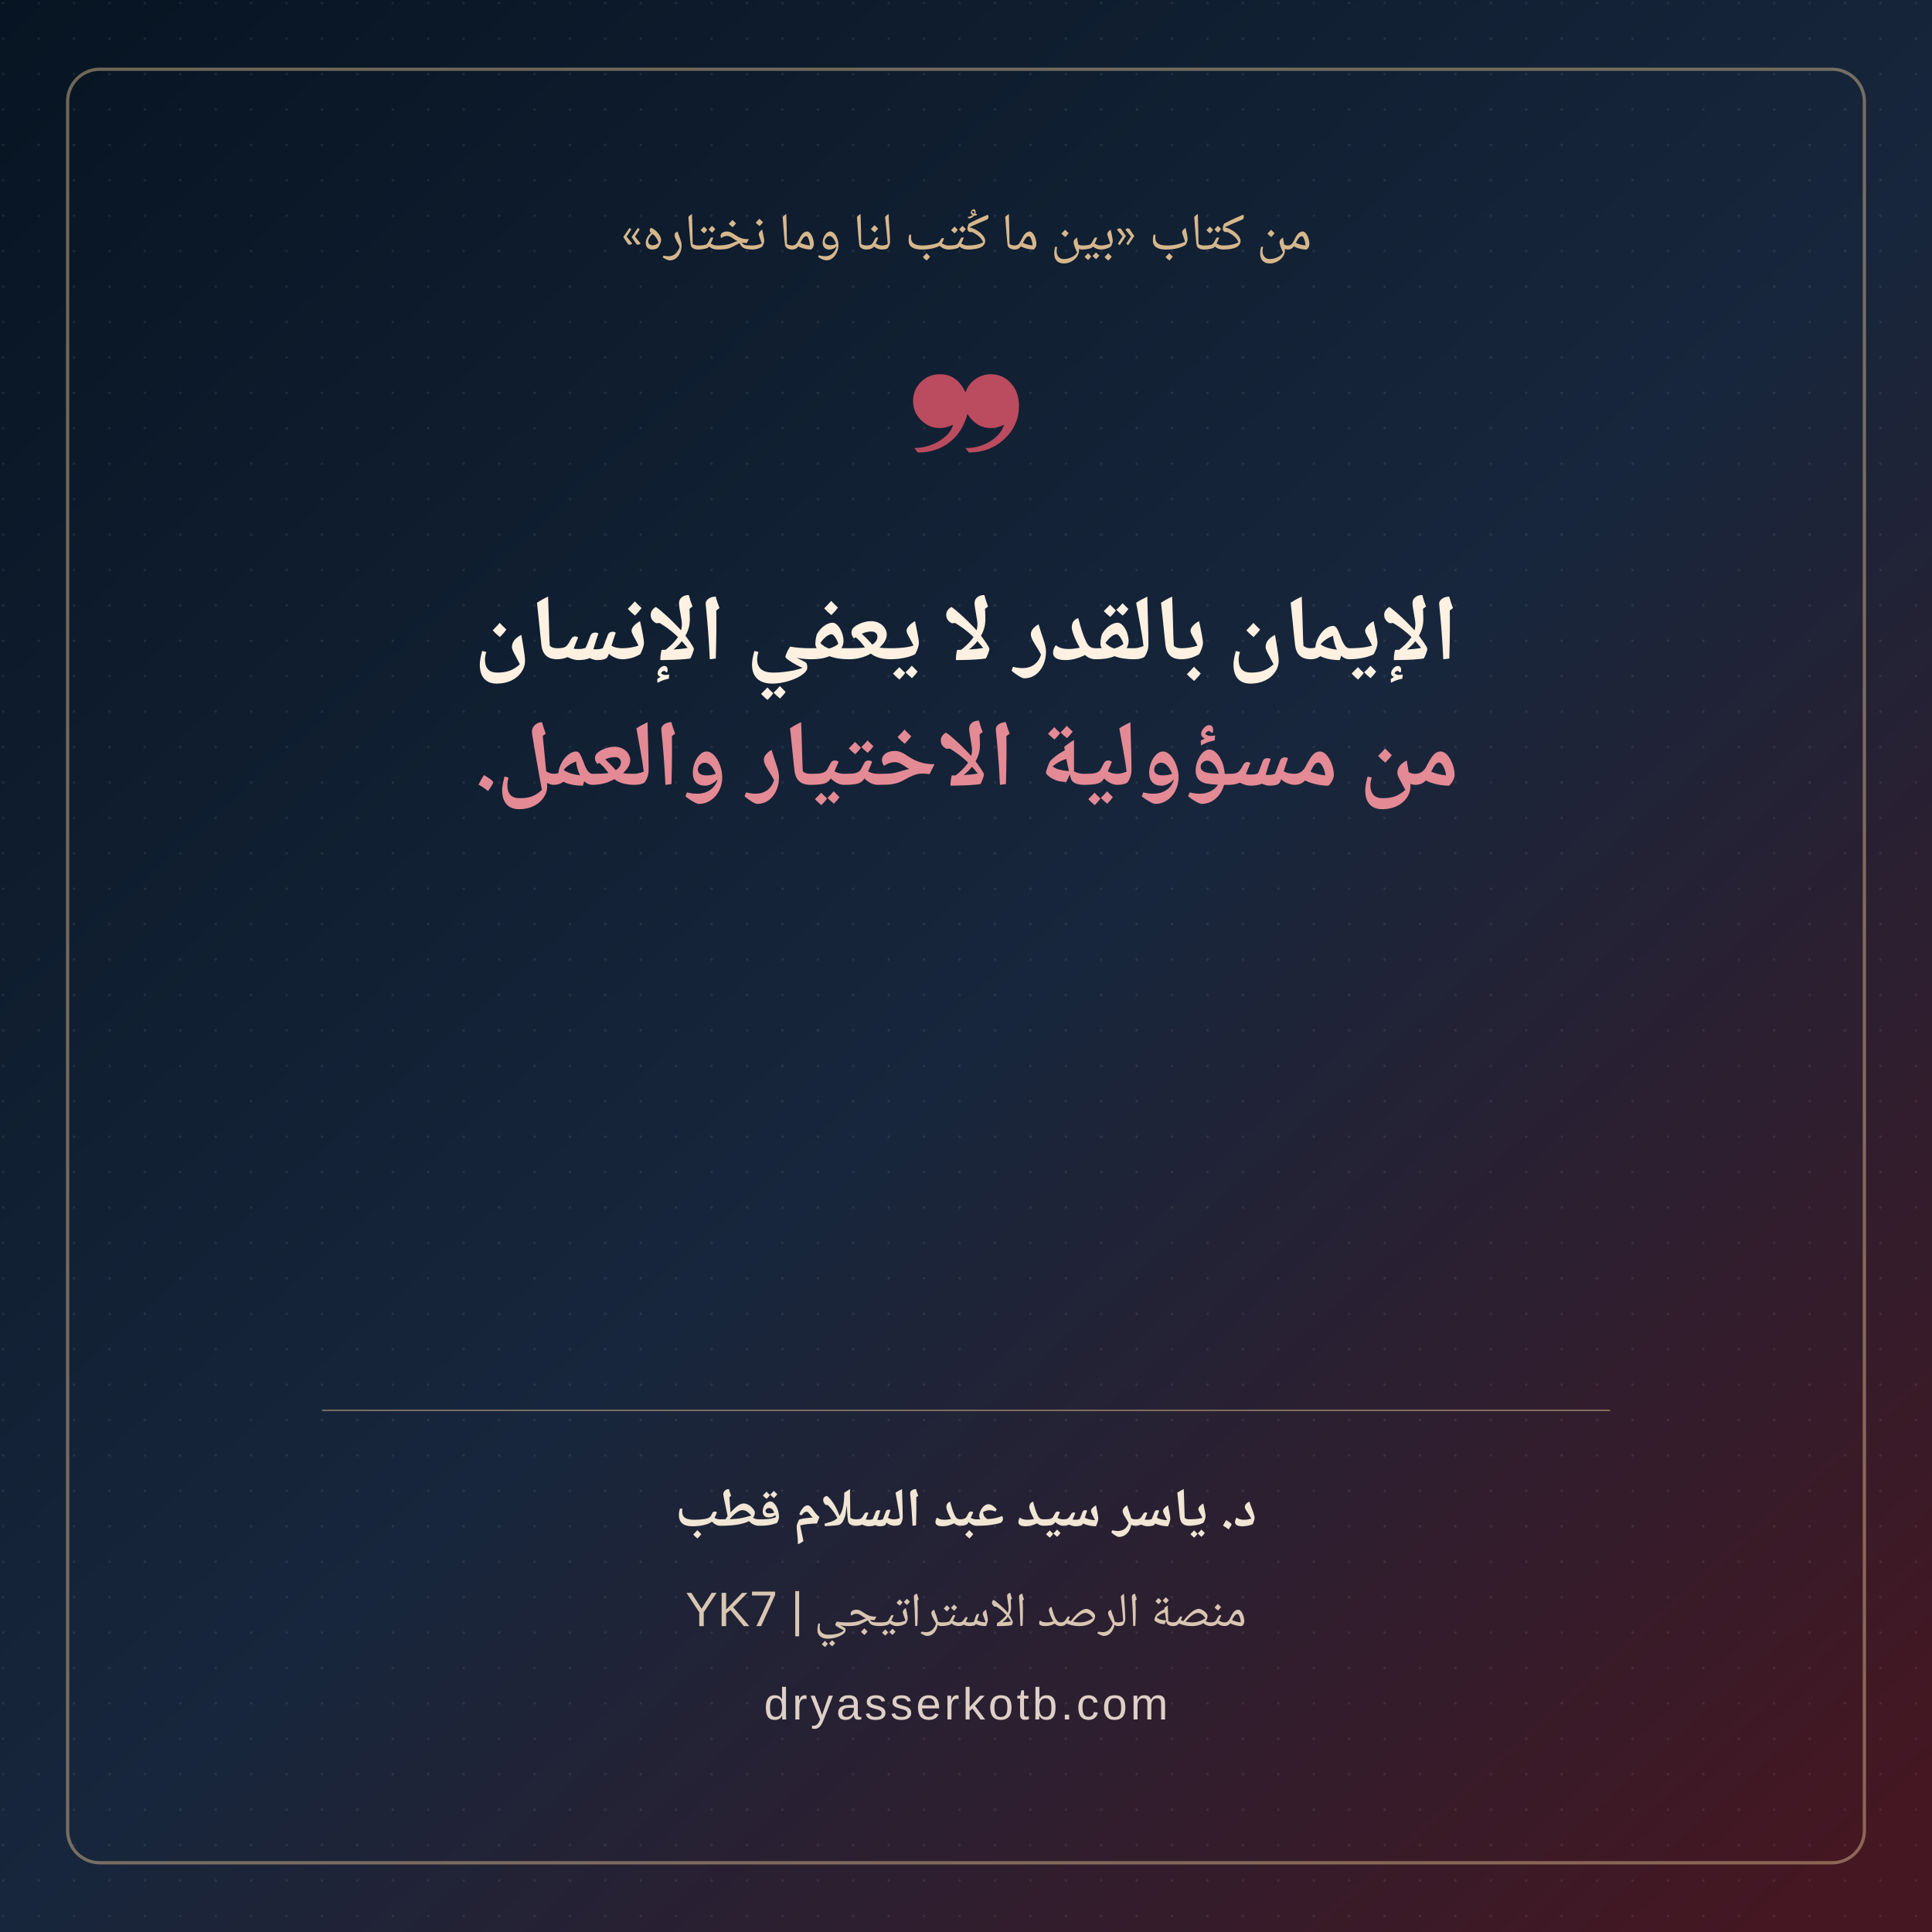
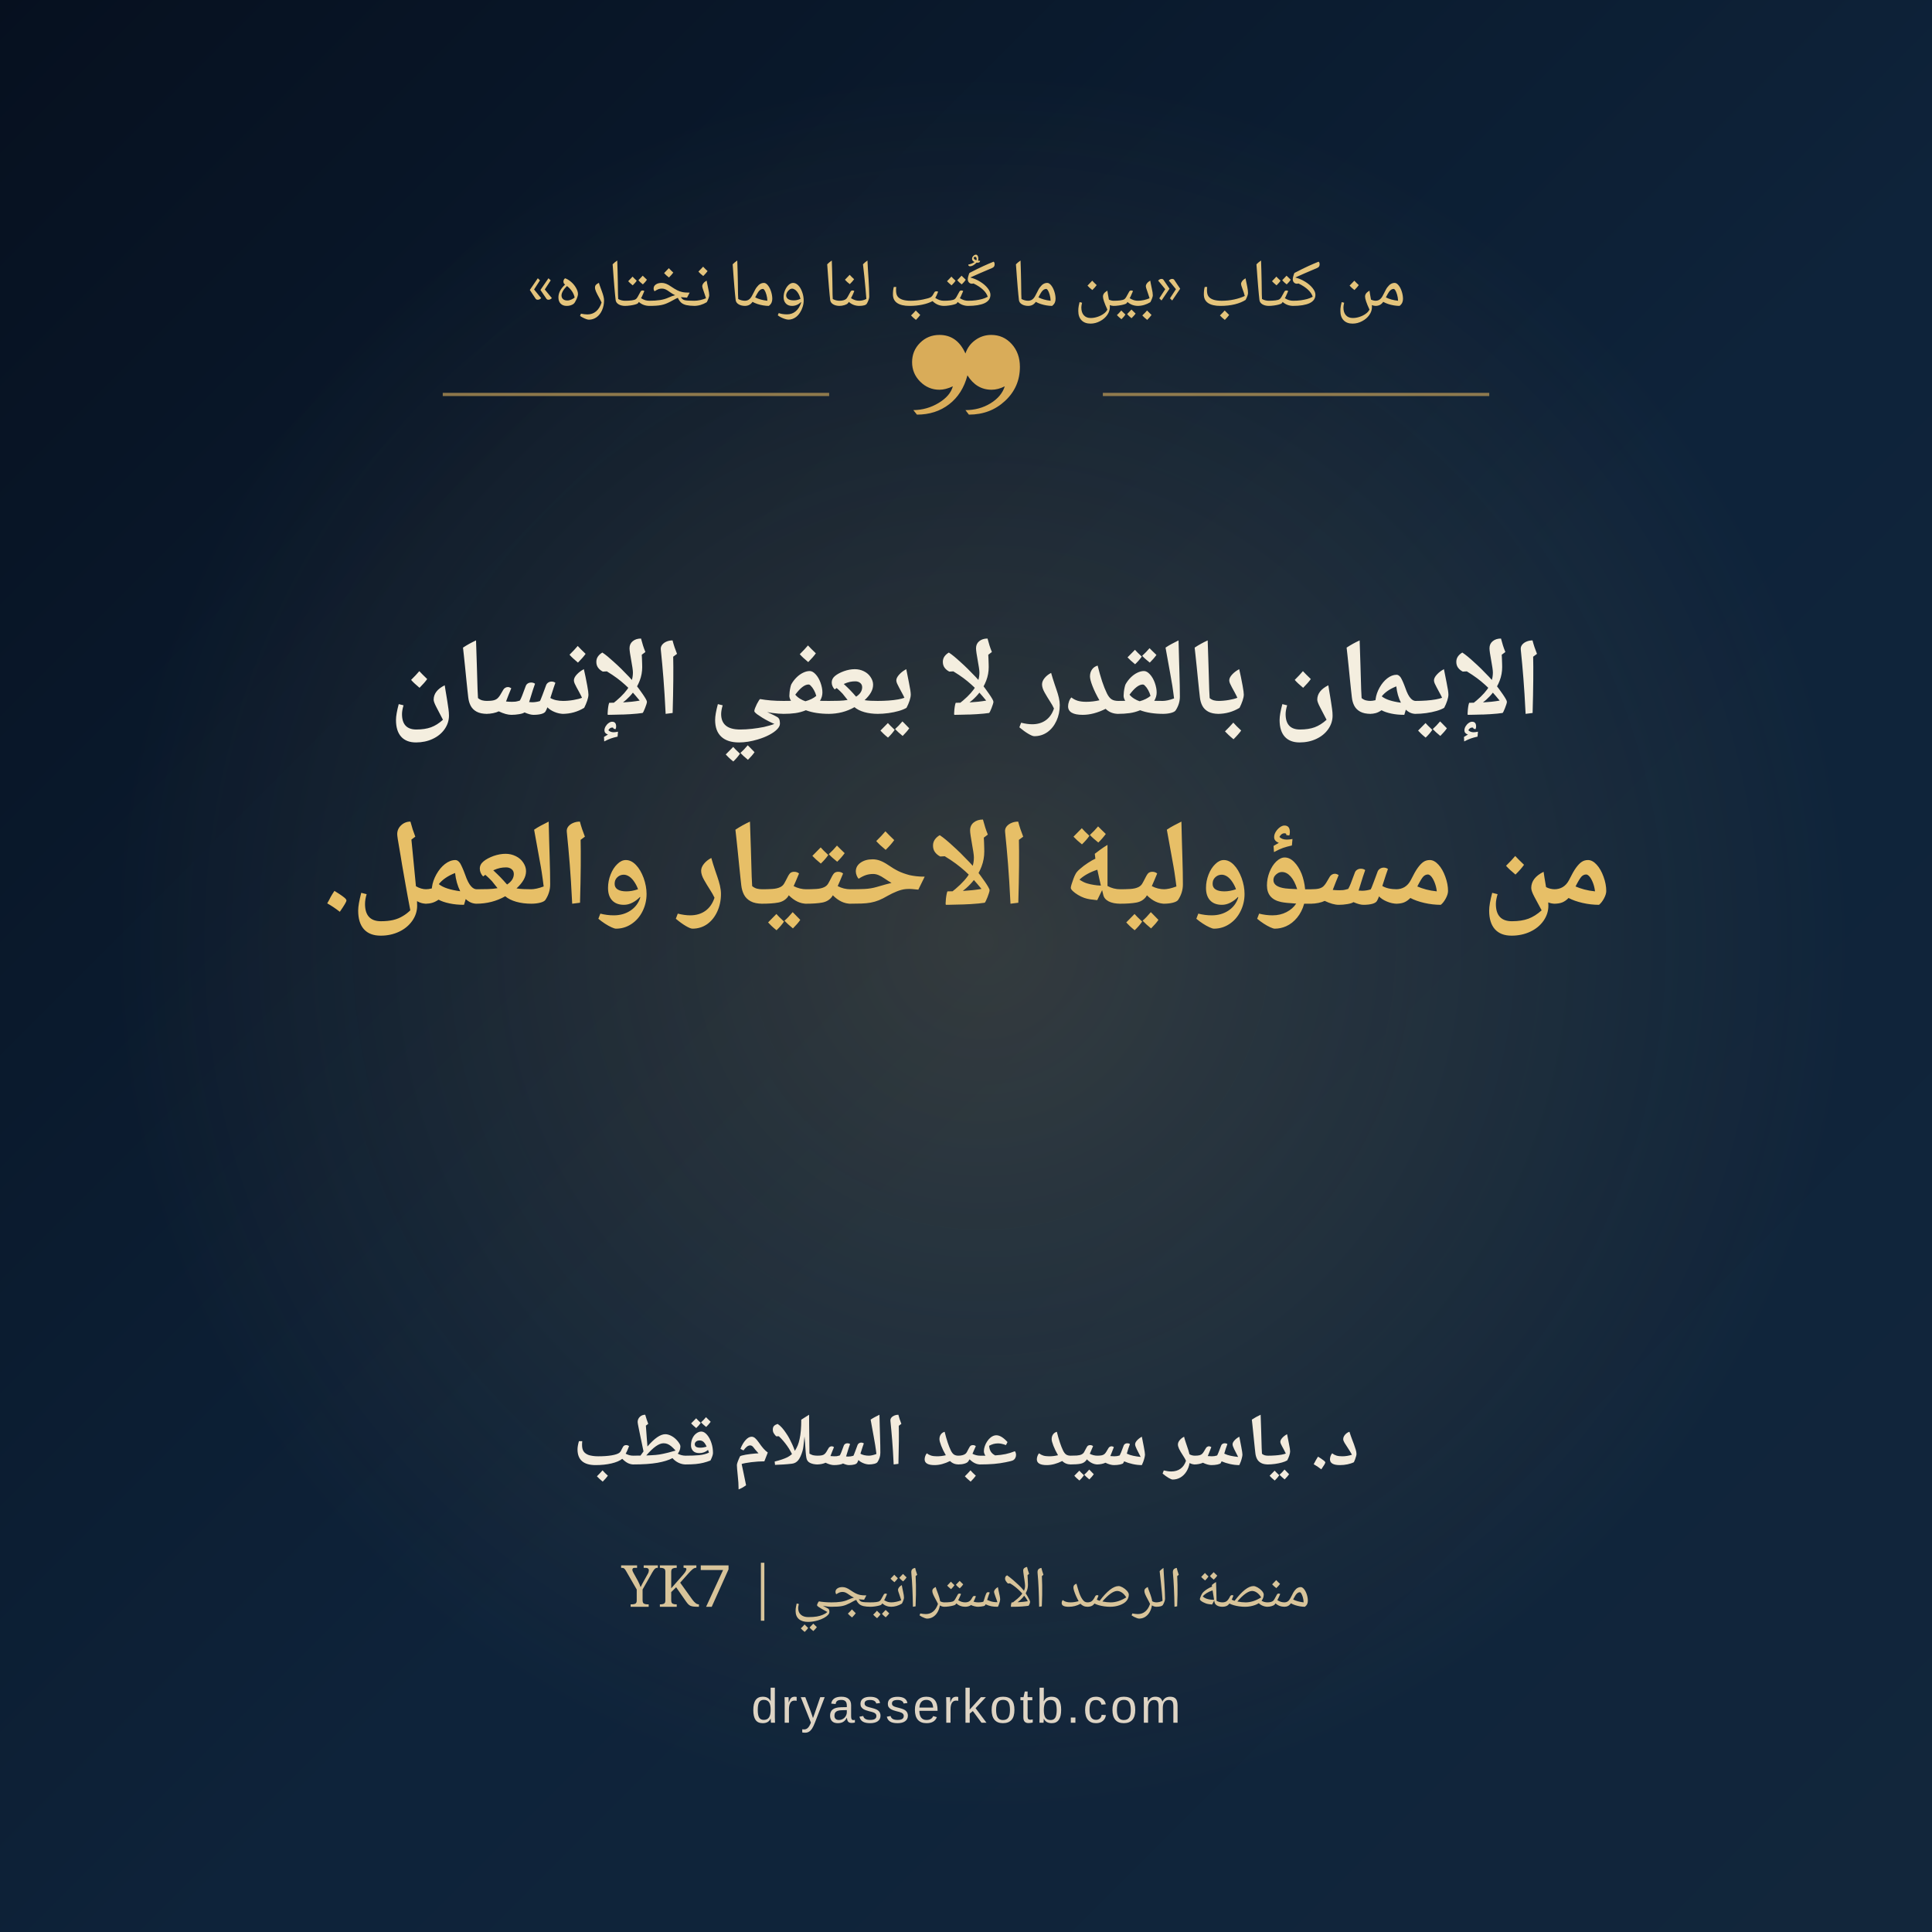
<svg xmlns="http://www.w3.org/2000/svg" width="1200" height="1200" viewBox="0 0 1200 1200" role="img" aria-label="اقتباس من بين ما كُتب لنا وما نختاره">
  <defs>
-     <linearGradient id="bg" x1="0" y1="0" x2="0.9" y2="1">
-       <stop stop-color="#071422" />
-       <stop offset=".55" stop-color="#17263c" />
-       <stop offset="1" stop-color="#441722" />
+     <linearGradient id="bg" x1="0" y1="0" x2="1" y2="1">
+       <stop stop-color="#06101f" />
+       <stop offset=".55" stop-color="#0e233a" />
+       <stop offset="1" stop-color="#12263b" />
    </linearGradient>
-     <radialGradient id="glow">
-       <stop stop-color="#eacb9a" stop-opacity=".7" />
-       <stop offset="1" stop-color="#eacb9a" stop-opacity="0" />
+     <radialGradient id="light">
+       <stop stop-color="#d8a958" stop-opacity=".19" />
+       <stop offset="1" stop-color="#d8a958" stop-opacity="0" />
    </radialGradient>
-     <linearGradient id="road" x1="0" y1="1" x2="1" y2="0">
-       <stop stop-color="#d5b17d" />
-       <stop offset="1" stop-color="#f7e7c8" />
+     <linearGradient id="gold" x1="0" y1="0" x2="1" y2="0">
+       <stop stop-color="#a9762e" stop-opacity="0" />
+       <stop offset=".5" stop-color="#e6c47e" />
+       <stop offset="1" stop-color="#a9762e" stop-opacity="0" />
    </linearGradient>
-     <pattern id="dots" width="22" height="22" patternUnits="userSpaceOnUse">
-       <circle cx="2" cy="2" r=".8" fill="#fff" opacity=".08" />
-     </pattern>
  </defs>
  <rect width="1200" height="1200" fill="url(#bg)" />
-   <rect width="1200" height="1200" fill="url(#dots)" />
-   <rect x="42" y="43" width="1116" height="1114" rx="20" fill="none" stroke="#d5b68a" stroke-width="2" opacity=".5" />
-   <text x="600" y="155" font-size="33" fill="#d6b78c" font-family="Amiri, 'Noto Naskh Arabic', 'Noto Kufi Arabic', Tahoma, Arial, sans-serif" direction="rtl" unicode-bidi="plaintext" text-anchor="middle">من كتاب «بين ما كُتب لنا وما نختاره»</text>
-   <text x="600" y="310" font-size="110" fill="#bb4b5e" font-family="Georgia,serif" text-anchor="middle">❞</text>
-   <text x="600" y="410" font-size="58" font-weight="bold" fill="#fff1e2" font-family="Amiri, 'Noto Naskh Arabic', 'Noto Kufi Arabic', Tahoma, Arial, sans-serif" direction="rtl" unicode-bidi="plaintext" text-anchor="middle">الإيمان بالقدر لا يعفي الإنسان</text>
-   <text x="600" y="488" font-size="58" font-weight="bold" fill="#e38a95" font-family="Amiri, 'Noto Naskh Arabic', 'Noto Kufi Arabic', Tahoma, Arial, sans-serif" direction="rtl" unicode-bidi="plaintext" text-anchor="middle">من مسؤولية الاختيار والعمل.</text>
-   <path d="M200 876 H1000" stroke="#d2b38c" opacity=".5" />
-   <text x="600" y="948" font-size="34" font-weight="bold" fill="#f1e6d4" font-family="Amiri, 'Noto Naskh Arabic', 'Noto Kufi Arabic', Tahoma, Arial, sans-serif" direction="rtl" unicode-bidi="plaintext" text-anchor="middle">د. ياسر سيد عبد السلام قطب</text>
-   <text x="600" y="1010" font-size="30" fill="#d8c6b1" font-family="Amiri, 'Noto Naskh Arabic', 'Noto Kufi Arabic', Tahoma, Arial, sans-serif" direction="rtl" unicode-bidi="plaintext" text-anchor="middle">منصة الرصد الاستراتيجي | YK7</text>
-   <text x="600" y="1068" font-family="Arial,sans-serif" font-size="28" fill="#dfd0c7" text-anchor="middle" letter-spacing="2">dryasserkotb.com</text>
+   <circle cx="610" cy="585" r="540" fill="url(#light)" />
+   <path d="M100 105 H1100" stroke="url(#gold)" stroke-width="3" />
+   <text x="600" y="190" font-size="42" fill="#e4c47c" font-family="Amiri, 'Noto Naskh Arabic', 'Noto Serif Arabic', serif" text-anchor="middle" direction="rtl" unicode-bidi="plaintext">من كتاب «بين ما كُتب لنا وما نختاره»</text>
+   <path d="M275 245 H515 M685 245 H925" stroke="#cfa75b" stroke-width="2" opacity=".65" />
+   <text x="600" y="287" font-size="112" fill="#d9ac59" font-family="Georgia,serif" text-anchor="middle">❞</text>
+   <text x="600" y="444" font-size="68" fill="#f4eedf" font-family="Amiri, 'Noto Naskh Arabic', 'Noto Serif Arabic', serif" font-weight="700" text-anchor="middle" direction="rtl" unicode-bidi="plaintext">الإيمان بالقدر لا يعفي الإنسان</text>
+   <text x="600" y="562" font-size="76" fill="#e7bf67" font-family="Amiri, 'Noto Naskh Arabic', 'Noto Serif Arabic', serif" font-weight="700" text-anchor="middle" direction="rtl" unicode-bidi="plaintext">من مسؤولية الاختيار والعمل.</text>
+   <path d="M200 815 H1000" stroke="url(#gold)" stroke-width="2" />
+   <text x="600" y="910" font-size="46" fill="#f3ebdd" font-family="Amiri, 'Noto Naskh Arabic', 'Noto Serif Arabic', serif" font-weight="700" text-anchor="middle" direction="rtl" unicode-bidi="plaintext">د. ياسر سيد عبد السلام قطب</text>
+   <text x="600" y="998" font-size="36" fill="#d8c49a" font-family="Amiri, 'Noto Naskh Arabic', 'Noto Serif Arabic', serif" text-anchor="middle" direction="rtl" unicode-bidi="plaintext">منصة الرصد الاستراتيجي | YK7</text>
+   <text x="600" y="1070" font-size="30" fill="#ded4c4" font-family="Arial,sans-serif" text-anchor="middle" letter-spacing="2">dryasserkotb.com</text>
+   <path d="M270 1120 H930" stroke="url(#gold)" stroke-width="2" />
</svg>
